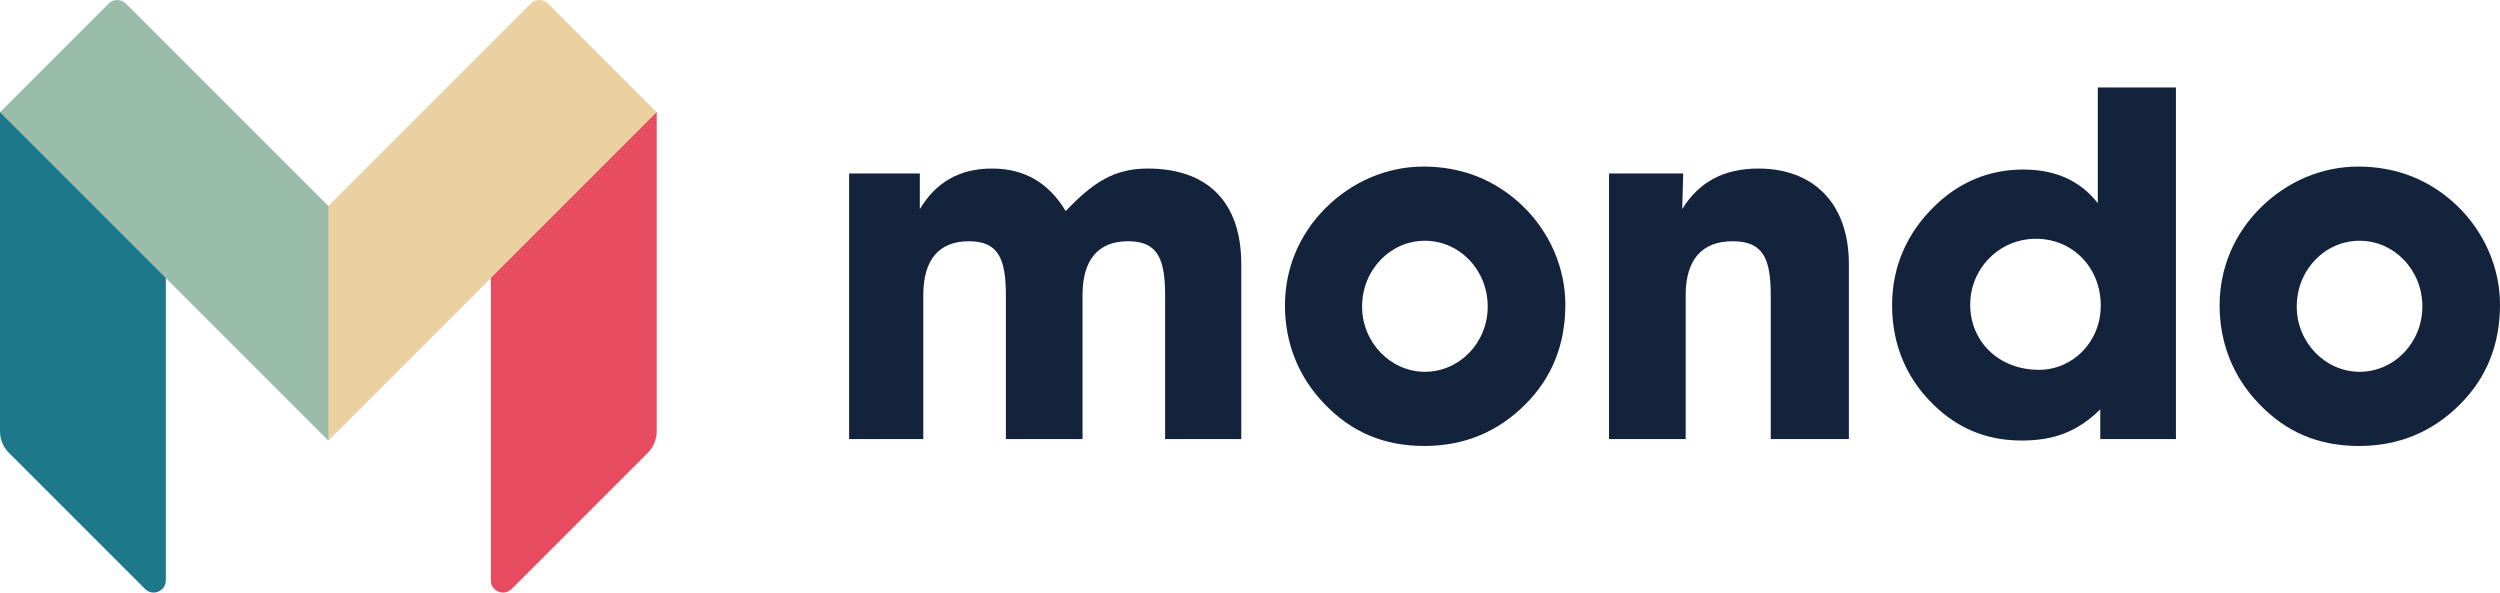
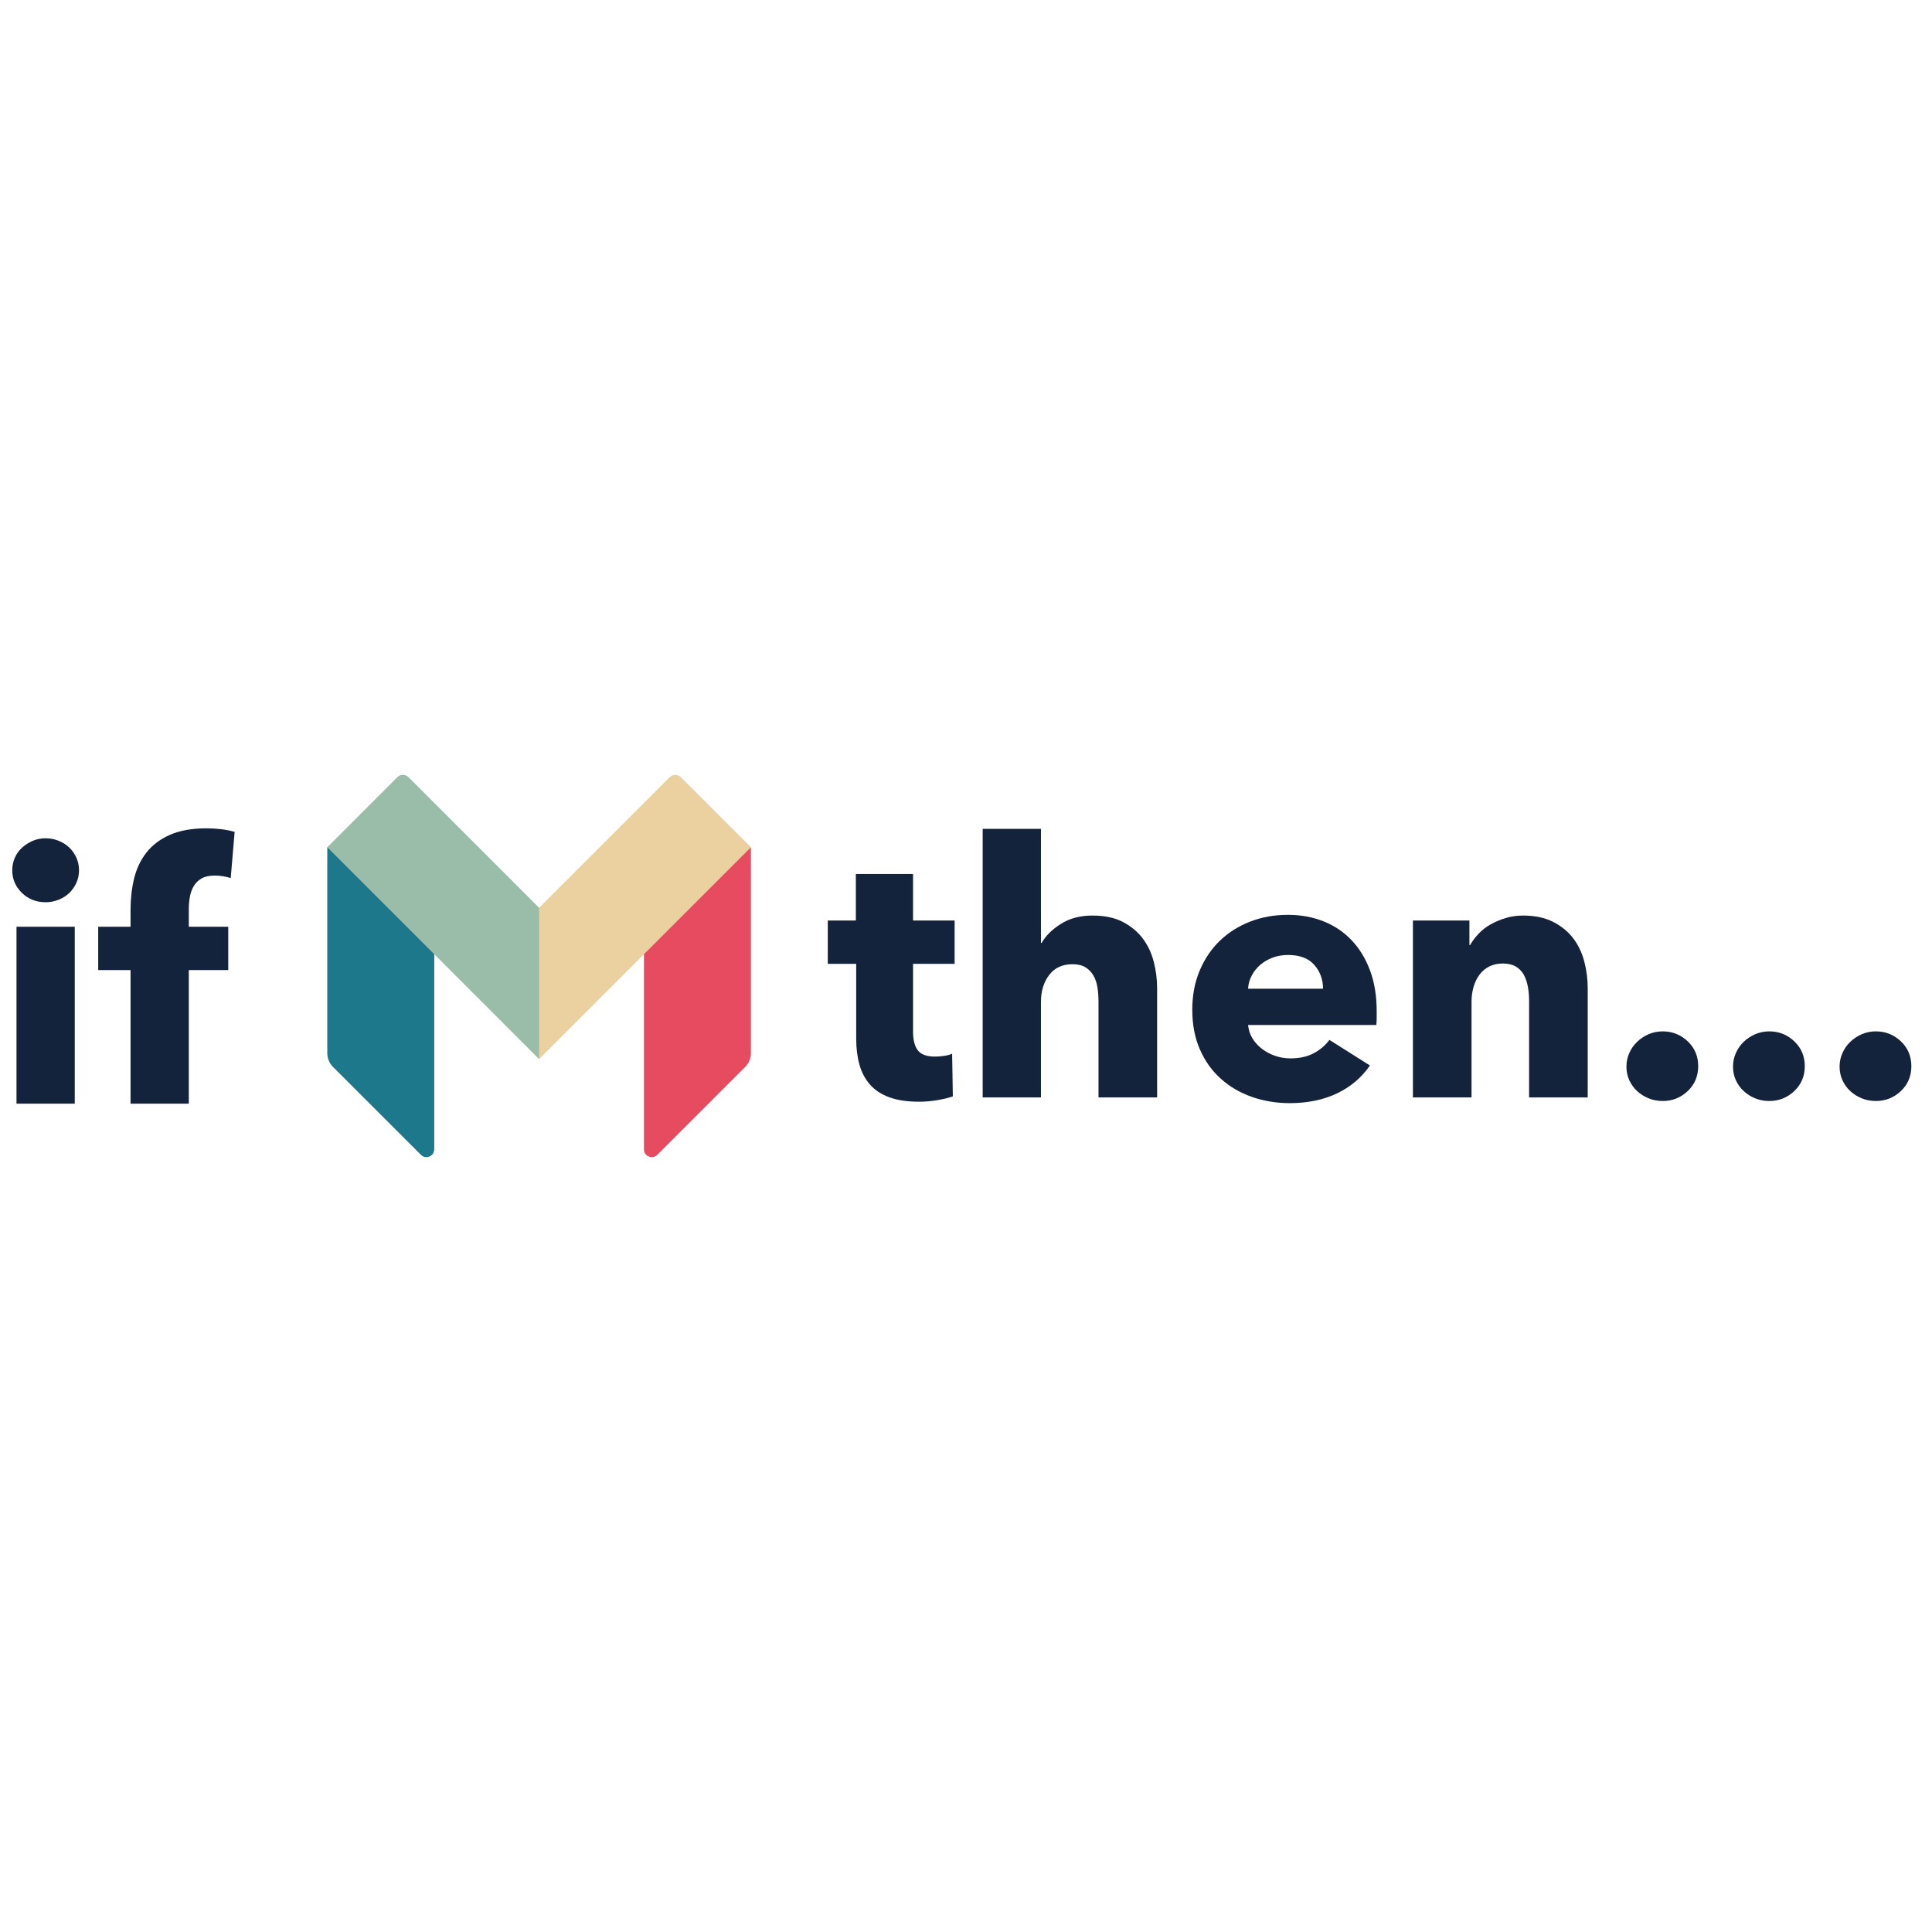
- <svg xmlns="http://www.w3.org/2000/svg" version="1.0" id="Layer_1" x="0px" y="0px" viewBox="0 0 800 189.626" enable-background="new 0 0 800 189.626" xml:space="preserve">
+ <svg xmlns="http://www.w3.org/2000/svg" version="1.1" id="Layer_1" x="0px" y="0px" width="500px" height="500px" viewBox="0 0 500 500" enable-background="new 0 0 500 500" xml:space="preserve">
  <g>
    <g>
-       <path fill="#14233C" d="M271.715,140.499v-84.98h22.63v11.394c5.222-8.704,12.818-12.976,23.105-12.976    s18.041,4.431,23.579,13.609c8.862-9.337,15.667-13.609,26.27-13.609c19.148,0,29.909,10.761,29.909,30.542v56.02h-24.37V94.448    c0-11.869-2.532-17.249-11.869-17.249c-9.495,0-14.559,5.855-14.559,17.249v46.051h-24.529V94.448    c0-11.869-2.532-17.249-11.869-17.249c-9.495,0-14.559,5.855-14.559,17.249v46.051H271.715z" />
-       <path fill="#14233C" d="M424.161,66.596c8.546-8.545,19.781-13.293,31.334-13.293c12.343,0,22.946,4.273,31.492,12.343    c9.02,8.546,13.926,20.256,13.926,31.808c0,12.818-4.273,23.421-12.818,31.966c-8.704,8.704-19.465,13.293-32.283,13.293    c-12.976,0-23.421-4.431-32.125-13.609c-8.229-8.546-12.502-19.465-12.502-31.334S415.774,74.983,424.161,66.596z     M455.969,118.977c11.078,0,20.098-9.337,20.098-20.889c0-11.71-9.02-21.047-20.098-21.047c-11.077,0-20.098,9.337-20.098,21.047    C435.872,109.64,445.05,118.977,455.969,118.977z" />
-       <path fill="#14233C" d="M514.889,140.499v-84.98h23.738l-0.317,11.394c5.222-8.545,13.135-12.976,24.37-12.976    c17.566,0,28.96,11.077,28.96,30.542v56.02h-25.004V94.448c0-11.869-2.532-17.249-12.185-17.249    c-9.812,0-15.034,5.855-15.034,17.249v46.051H514.889z" />
-       <path fill="#14233C" d="M672.084,131.004c-7.438,7.279-15.034,9.969-25.162,9.969c-10.286,0-19.148-3.323-26.586-9.969    c-9.812-8.704-14.875-20.098-14.875-33.391c0-12.185,4.747-23.105,13.609-31.65c7.913-7.754,17.566-11.71,28.327-11.71    c10.286,0,18.199,3.481,23.896,10.761v-37.03h25.003v112.516h-24.212V131.004z M652.461,118.344    c10.761,0,19.781-8.862,19.781-20.572c0-12.185-9.021-21.364-20.731-21.364c-11.868,0-21.047,9.653-21.047,21.047    C630.464,109.323,639.643,118.344,652.461,118.344z" />
-       <path fill="#14233C" d="M723.249,66.596c8.545-8.545,19.781-13.293,31.334-13.293c12.343,0,22.946,4.273,31.491,12.343    C795.095,74.192,800,85.902,800,97.455c0,12.818-4.273,23.421-12.818,31.966c-8.704,8.704-19.465,13.293-32.283,13.293    c-12.977,0-23.421-4.431-32.125-13.609c-8.229-8.546-12.502-19.465-12.502-31.334S714.861,74.983,723.249,66.596z     M755.057,118.977c11.077,0,20.098-9.337,20.098-20.889c0-11.71-9.021-21.047-20.098-21.047c-11.078,0-20.098,9.337-20.098,21.047    C734.959,109.64,744.137,118.977,755.057,118.977z" />
+       <g>
+         <path fill="#E64B5F" d="M194.337,272.543c0,1.349-0.535,2.639-1.488,3.589l-22.734,22.734c-1.28,1.278-3.466,0.372-3.466-1.436     v-50.941l27.371-27.216h0.317V272.543z" />
+         <path fill="#EAD19F" d="M176.195,201.13c-0.793-0.792-2.079-0.792-2.872,0l-33.805,33.805h-0.47v38.151l0.47,1.005l27.131-27.133     l27.688-27.688L176.195,201.13z" />
+         <path fill="#1E788C" d="M84.701,272.543c0,1.349,0.534,2.639,1.486,3.589l22.734,22.734c1.279,1.278,3.466,0.372,3.466-1.436     v-50.941l-27.372-27.216h-0.314V272.543z" />
+         <path fill="#9ABDA9" d="M105.715,201.13c-0.794-0.792-2.079-0.792-2.872,0l-18.142,18.144l27.686,27.685l27.131,27.133v-39.156     L105.715,201.13z" />
+       </g>
    </g>
    <g>
-       <path fill="#E64B5F" d="M210.144,138.022c0,2.581-1.025,5.056-2.85,6.88l-43.575,43.575c-2.452,2.452-6.644,0.715-6.644-2.752    V88.084l52.464-52.17h0.605V138.022z" />
-       <path fill="#EAD19F" d="M175.37,1.14c-1.52-1.52-3.984-1.52-5.504,0l-64.794,64.794h-0.9v73.13l0.9,1.921l52.003-52.003    l53.069-53.069L175.37,1.14z" />
-       <path fill="#1E788C" d="M0,138.022c0,2.581,1.025,5.056,2.85,6.88l43.575,43.575c2.452,2.452,6.644,0.715,6.644-2.752V88.084    L0.605,35.914H0V138.022z" />
-       <path fill="#9ABDA9" d="M40.278,1.14c-1.52-1.52-3.984-1.52-5.504,0L0,35.914l53.069,53.07l52.003,52.003V65.934L40.278,1.14z" />
+       <g>
+         <path fill="#14233C" d="M20.453,225.222c0,1.165-0.23,2.251-0.689,3.264c-0.46,1.012-1.074,1.886-1.839,2.62     c-0.768,0.735-1.687,1.32-2.758,1.747c-1.073,0.43-2.193,0.645-3.356,0.645c-2.452,0-4.507-0.813-6.161-2.437     c-1.654-1.624-2.483-3.571-2.483-5.839c0-1.104,0.215-2.161,0.644-3.173c0.428-1.012,1.041-1.884,1.839-2.621     c0.797-0.734,1.716-1.332,2.759-1.792c1.041-0.459,2.175-0.689,3.402-0.689c1.163,0,2.283,0.216,3.356,0.643     c1.072,0.431,1.991,1.012,2.758,1.748c0.766,0.735,1.379,1.609,1.839,2.619C20.223,222.969,20.453,224.058,20.453,225.222z      M4.27,285.629v-45.788h15.079v45.788H4.27z" />
+         <path fill="#14233C" d="M59.711,227.243c-0.55-0.183-1.194-0.335-1.93-0.46c-0.736-0.121-1.472-0.183-2.208-0.183     c-1.41,0-2.543,0.246-3.401,0.735c-0.859,0.491-1.533,1.149-2.023,1.977c-0.491,0.829-0.827,1.763-1.01,2.806     c-0.185,1.042-0.277,2.085-0.277,3.125v4.598h10.206v11.216H48.862v34.572H33.784v-34.572h-8.368v-11.216h8.368v-4.413     c0-2.819,0.306-5.502,0.919-8.045c0.612-2.544,1.669-4.782,3.172-6.714c1.501-1.931,3.524-3.462,6.068-4.597     c2.542-1.133,5.715-1.701,9.516-1.701c1.287,0,2.56,0.078,3.816,0.23c1.256,0.153,2.405,0.383,3.448,0.689L59.711,227.243z" />
+       </g>
+     </g>
+     <g>
+       <g>
+         <path fill="#14233C" d="M236.295,249.446v17.538c0,2.153,0.415,3.768,1.242,4.847c0.827,1.077,2.313,1.614,4.46,1.614     c0.735,0,1.517-0.061,2.344-0.185c0.829-0.122,1.519-0.306,2.069-0.551l0.184,11.034c-1.042,0.367-2.36,0.689-3.953,0.964     c-1.596,0.276-3.189,0.415-4.782,0.415c-3.066,0-5.64-0.385-7.724-1.152c-2.084-0.767-3.755-1.874-5.011-3.319     c-1.256-1.443-2.16-3.165-2.712-5.162c-0.551-1.997-0.827-4.224-0.827-6.682v-19.361h-7.356V238.23h7.263v-12.045h14.802v12.045     h10.759v11.216H236.295z" />
+         <path fill="#14233C" d="M284.291,284.019v-24.825c0-1.287-0.092-2.512-0.276-3.678c-0.184-1.163-0.537-2.19-1.058-3.081     c-0.521-0.887-1.21-1.593-2.068-2.113c-0.859-0.521-1.963-0.781-3.31-0.781c-2.637,0-4.659,0.935-6.069,2.805     c-1.41,1.869-2.113,4.183-2.113,6.94v24.733h-15.08v-69.51h15.08v29.514h0.183c1.042-1.839,2.696-3.477,4.966-4.919     c2.267-1.439,4.994-2.16,8.183-2.16c3.126,0,5.747,0.551,7.861,1.654c2.115,1.104,3.83,2.528,5.149,4.275     c1.317,1.747,2.266,3.755,2.851,6.023c0.581,2.269,0.872,4.536,0.872,6.804v28.318H284.291z" />
+         <path fill="#14233C" d="M356.284,261.677c0,0.613,0,1.227,0,1.839c0,0.613-0.033,1.194-0.093,1.747H323     c0.121,1.286,0.505,2.452,1.149,3.493c0.643,1.044,1.47,1.946,2.481,2.713s2.146,1.364,3.402,1.792     c1.255,0.431,2.559,0.645,3.908,0.645c2.391,0,4.413-0.443,6.068-1.334c1.654-0.887,3.002-2.036,4.046-3.448l10.481,6.621     c-2.146,3.126-4.981,5.532-8.506,7.218c-3.525,1.686-7.617,2.529-12.275,2.529c-3.432,0-6.682-0.538-9.745-1.609     c-3.065-1.071-5.746-2.636-8.044-4.69c-2.299-2.052-4.109-4.58-5.427-7.585c-1.318-3.003-1.976-6.437-1.976-10.297     c0-3.739,0.644-7.126,1.931-10.161c1.287-3.034,3.033-5.609,5.241-7.723c2.207-2.115,4.811-3.755,7.814-4.92     c3.002-1.164,6.253-1.747,9.746-1.747c3.371,0,6.467,0.567,9.287,1.702c2.818,1.134,5.241,2.774,7.263,4.919     c2.024,2.146,3.601,4.751,4.735,7.815C355.715,254.261,356.284,257.754,356.284,261.677z M342.399,255.884     c0-2.39-0.752-4.444-2.252-6.16c-1.504-1.716-3.756-2.575-6.758-2.575c-1.473,0-2.82,0.229-4.046,0.689     c-1.227,0.46-2.299,1.09-3.218,1.886c-0.919,0.797-1.656,1.732-2.207,2.804c-0.551,1.073-0.858,2.193-0.919,3.356H342.399z" />
+         <path fill="#14233C" d="M395.728,284.019v-25.008c0-1.288-0.108-2.515-0.321-3.678c-0.216-1.165-0.568-2.192-1.058-3.081     c-0.491-0.889-1.181-1.593-2.068-2.115c-0.89-0.52-2.009-0.78-3.357-0.78s-2.528,0.261-3.538,0.78     c-1.013,0.522-1.855,1.242-2.528,2.161c-0.678,0.919-1.183,1.977-1.52,3.173c-0.336,1.194-0.505,2.436-0.505,3.723v24.825     h-15.171V238.23h14.619v6.345h0.185c0.553-0.98,1.271-1.946,2.161-2.896c0.887-0.95,1.929-1.762,3.126-2.437     c1.194-0.675,2.496-1.226,3.908-1.656c1.407-0.427,2.91-0.643,4.505-0.643c3.063,0,5.669,0.551,7.814,1.654     c2.146,1.104,3.876,2.528,5.195,4.275c1.317,1.747,2.268,3.755,2.85,6.023s0.874,4.536,0.874,6.804v28.318H395.728z" />
+         <path fill="#14233C" d="M439.493,275.929c0,2.573-0.906,4.72-2.712,6.436c-1.809,1.715-3.971,2.574-6.482,2.574     c-1.287,0-2.5-0.23-3.633-0.689c-1.135-0.46-2.13-1.089-2.988-1.885c-0.859-0.796-1.533-1.732-2.021-2.805     c-0.492-1.071-0.736-2.252-0.736-3.541c0-1.225,0.244-2.39,0.736-3.492c0.488-1.104,1.162-2.069,2.021-2.896     c0.858-0.827,1.854-1.486,2.988-1.977c1.133-0.49,2.346-0.736,3.633-0.736c2.512,0,4.674,0.859,6.482,2.575     C438.587,271.208,439.493,273.354,439.493,275.929z" />
+         <path fill="#14233C" d="M467.076,275.929c0,2.573-0.906,4.72-2.714,6.436c-1.808,1.715-3.969,2.574-6.48,2.574     c-1.287,0-2.5-0.23-3.633-0.689c-1.135-0.46-2.13-1.089-2.988-1.885c-0.86-0.796-1.533-1.732-2.021-2.805     c-0.492-1.071-0.737-2.252-0.737-3.541c0-1.225,0.245-2.39,0.737-3.492c0.488-1.104,1.161-2.069,2.021-2.896     c0.858-0.827,1.854-1.486,2.988-1.977c1.133-0.49,2.346-0.736,3.633-0.736c2.512,0,4.673,0.859,6.48,2.575     S467.076,273.354,467.076,275.929z" />
+         <path fill="#14233C" d="M494.658,275.929c0,2.573-0.906,4.72-2.713,6.436c-1.809,1.715-3.969,2.574-6.481,2.574     c-1.287,0-2.499-0.23-3.633-0.689c-1.135-0.46-2.131-1.089-2.987-1.885c-0.86-0.796-1.534-1.732-2.023-2.805     c-0.491-1.071-0.736-2.252-0.736-3.541c0-1.225,0.245-2.39,0.736-3.492c0.489-1.104,1.163-2.069,2.023-2.896     c0.856-0.827,1.853-1.486,2.987-1.977c1.134-0.49,2.346-0.736,3.633-0.736c2.513,0,4.673,0.859,6.481,2.575     C493.752,271.208,494.658,273.354,494.658,275.929z" />
+       </g>
    </g>
  </g>
</svg>
